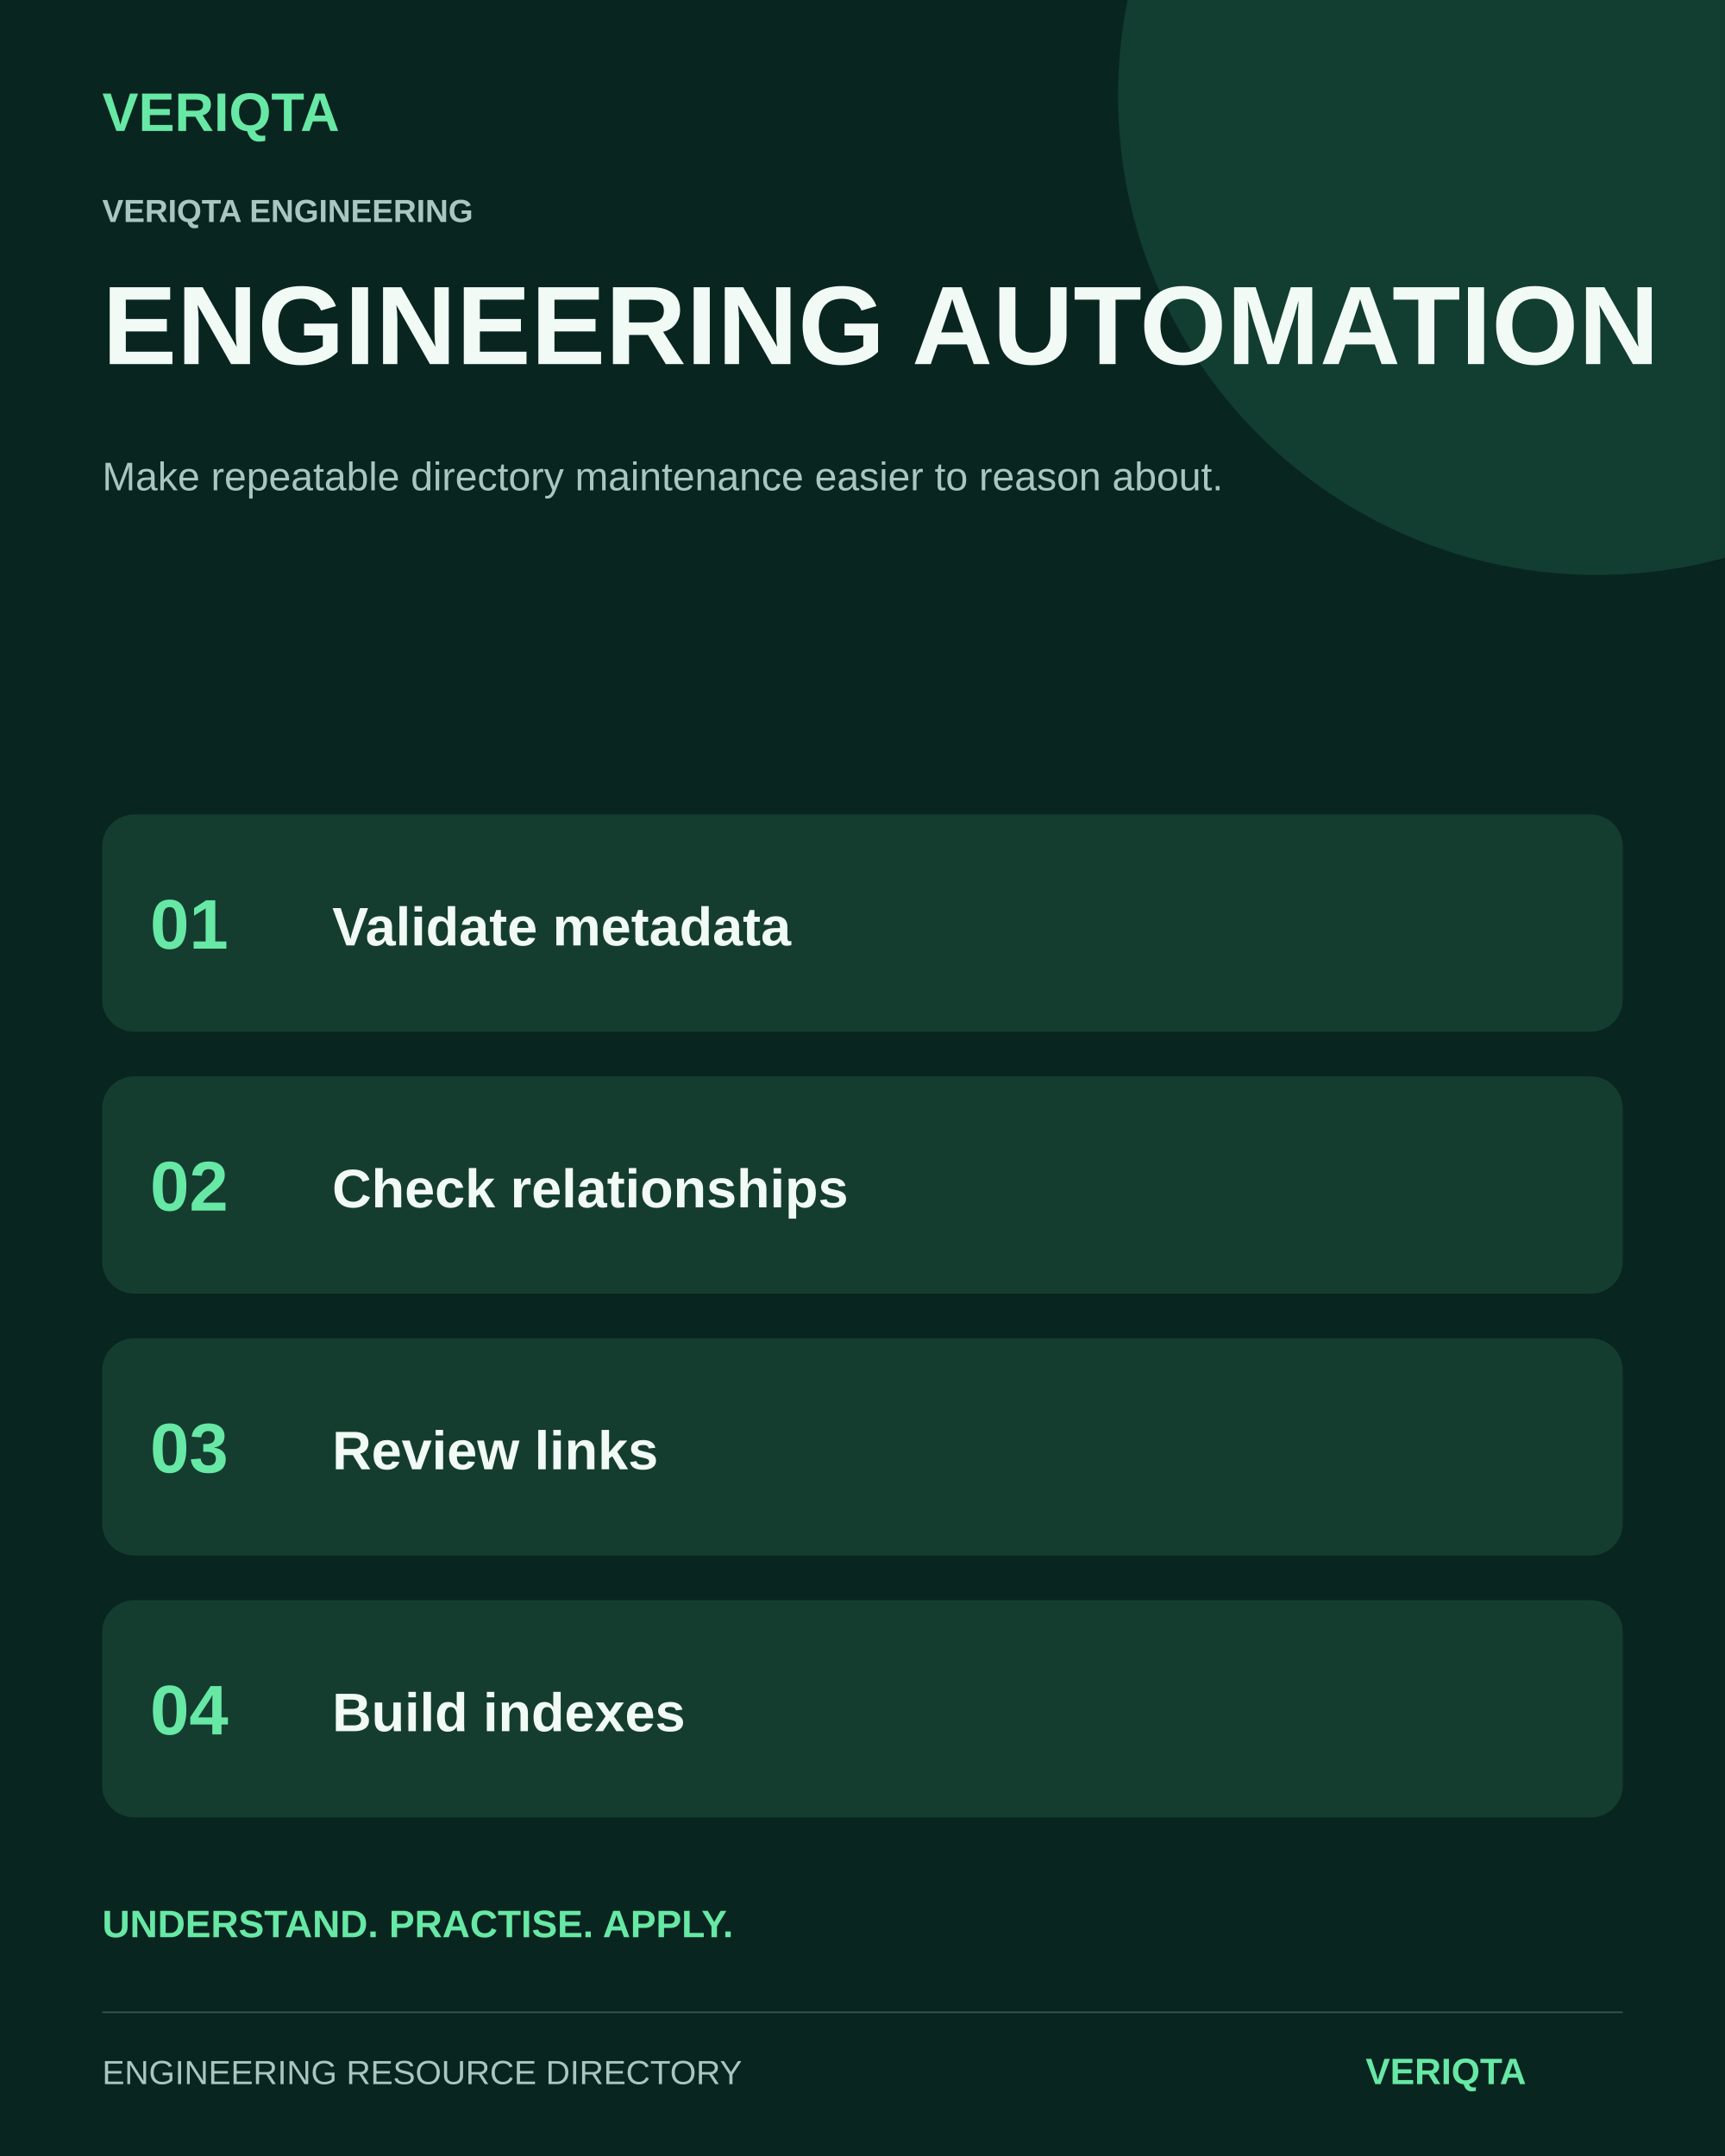
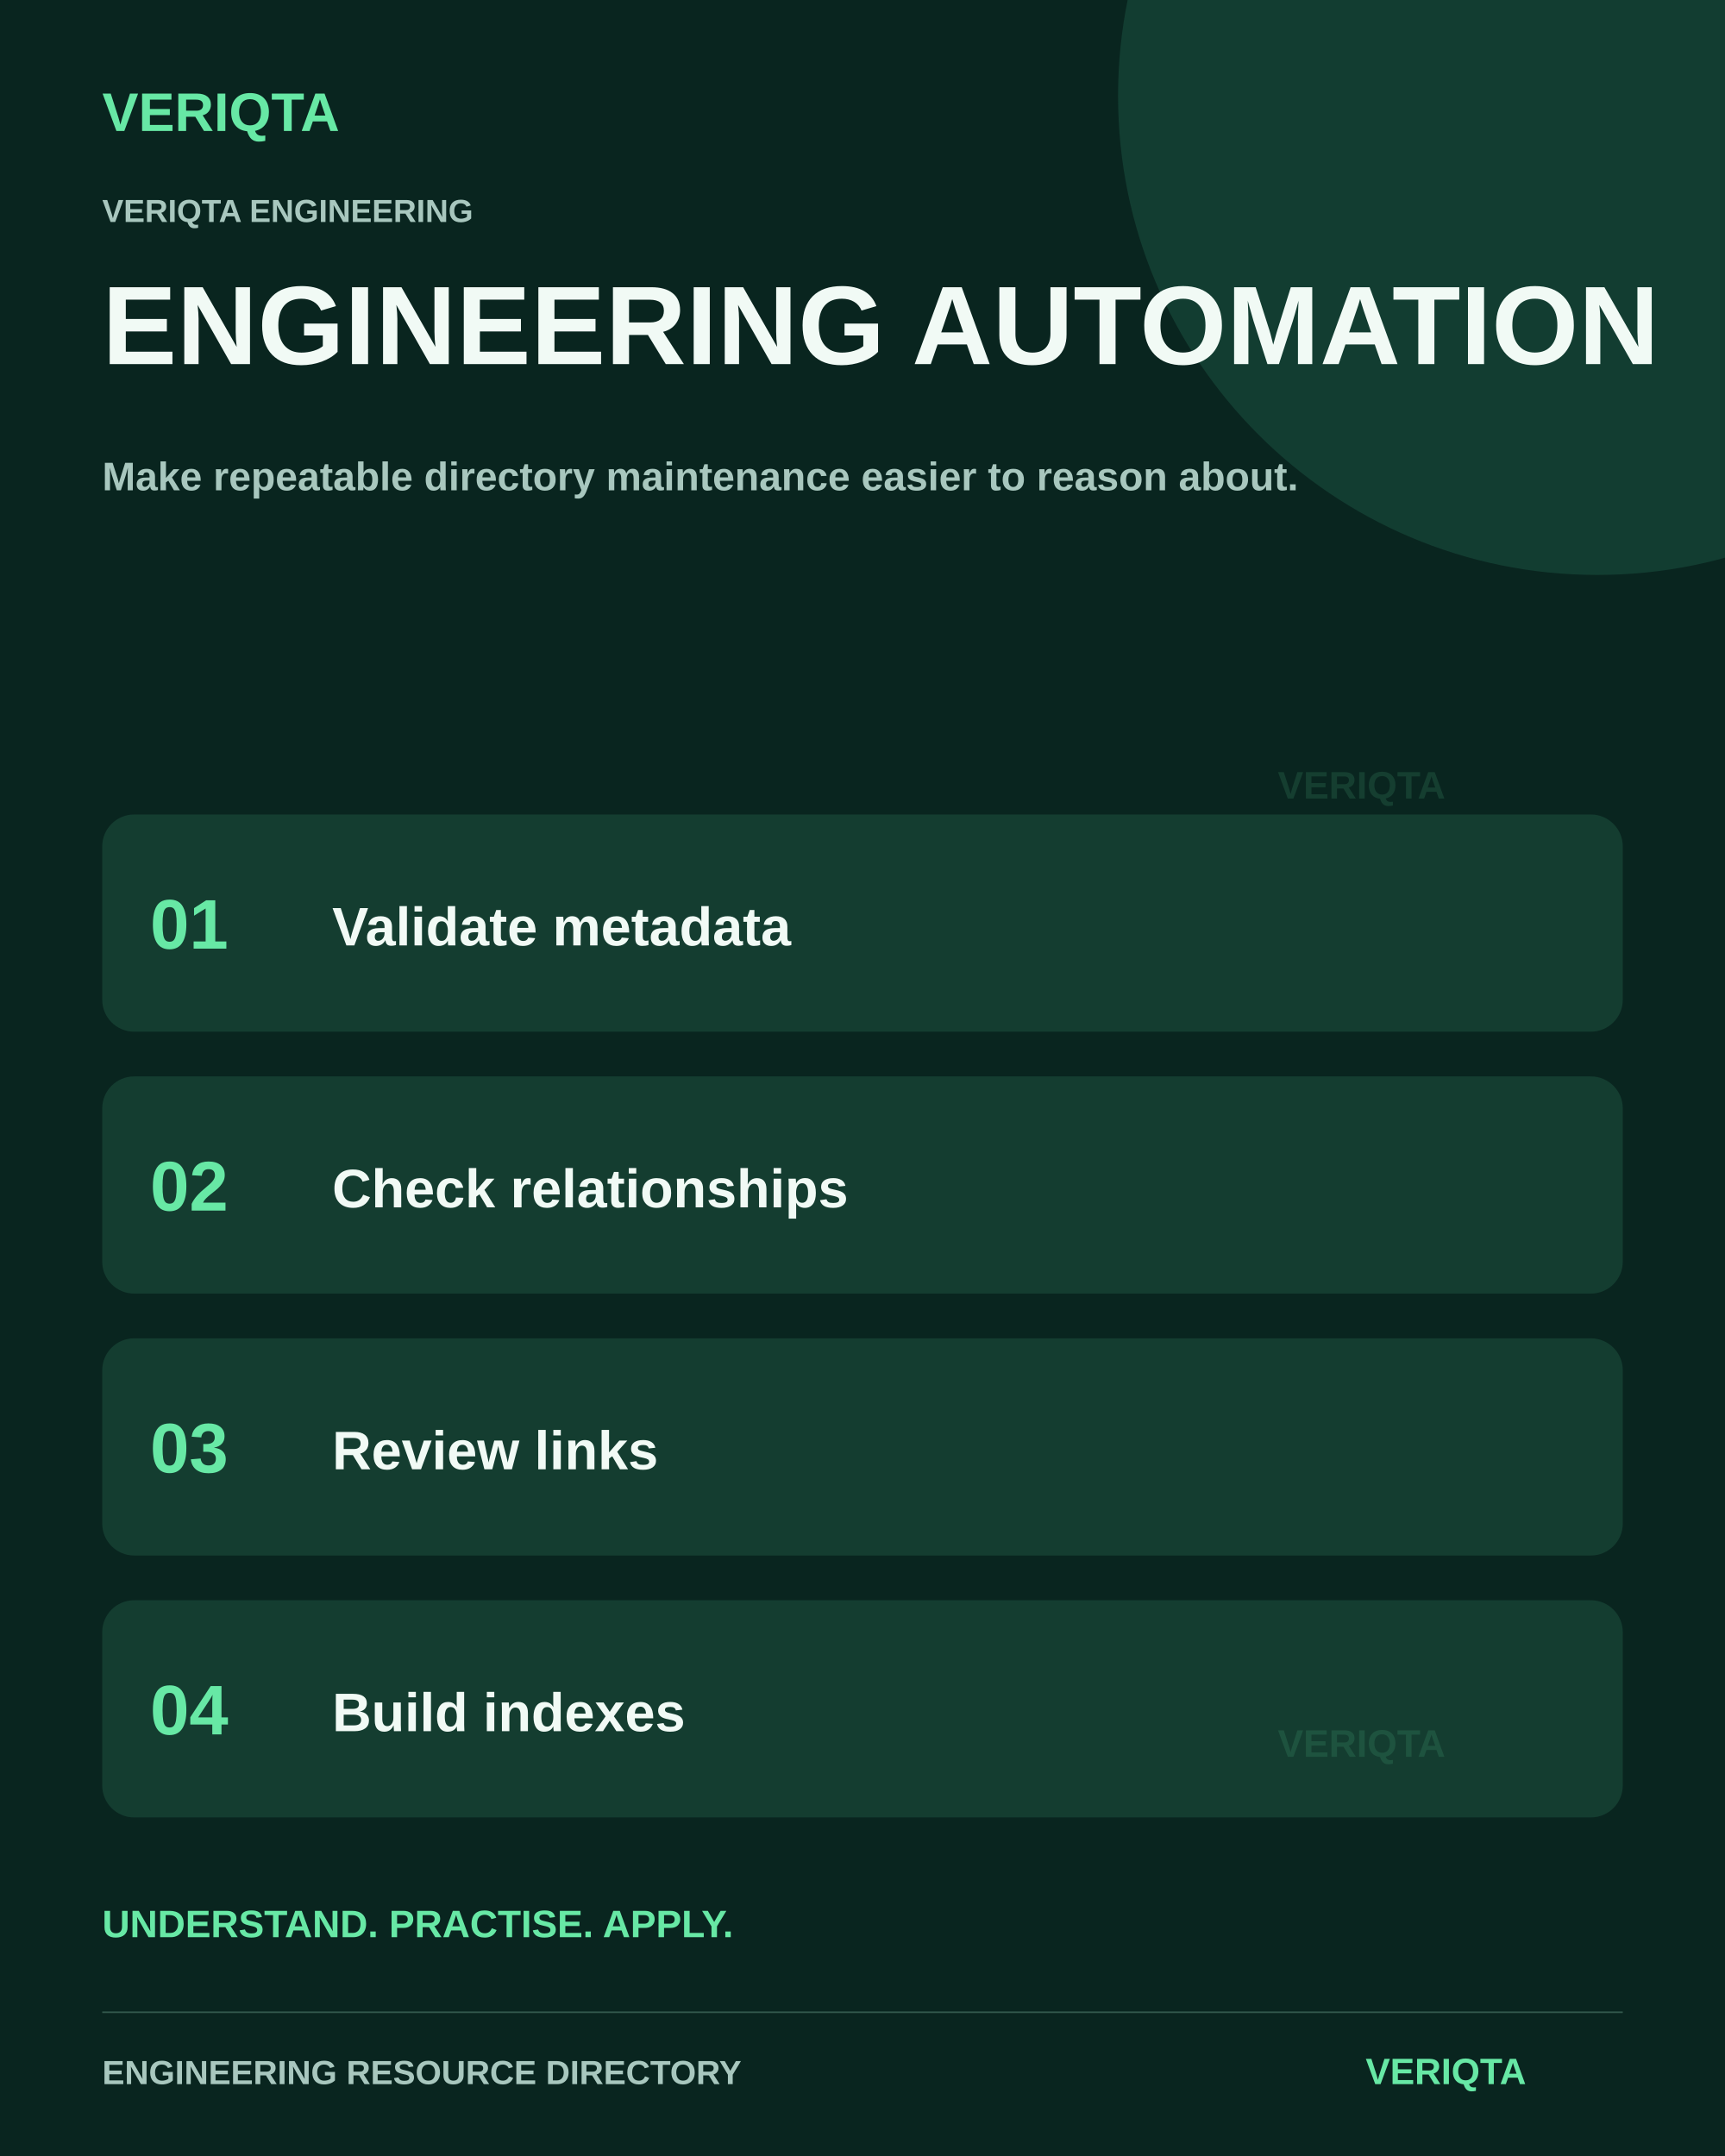
<svg xmlns="http://www.w3.org/2000/svg" width="1080" height="1350" viewBox="0 0 1080 1350">
  <rect x="0" y="0" width="1080" height="1350" rx="0" fill="#09251F" />
  <circle cx="1000" cy="60" r="300" fill="#123D31" />
-   <text x="64" y="82" font-family="Arial, Nimbus Sans, sans-serif" font-size="34" font-weight="bold" fill="#67E8A5">VERIQTA</text>
-   <text x="64" y="139" font-family="Arial, Nimbus Sans, sans-serif" font-size="20" font-weight="bold" fill="#A8C7BE">VERIQTA ENGINEERING</text>
-   <text x="64" y="228" font-family="Arial, Nimbus Sans, sans-serif" font-size="70" font-weight="bold" fill="#F1FAF5">ENGINEERING AUTOMATION</text>
-   <text x="64" y="307" font-family="Arial, Nimbus Sans, sans-serif" font-size="25" font-weight="normal" fill="#A8C7BE">Make repeatable directory maintenance easier to reason about.</text>
+   <text x="64" y="82" font-family="Arial" font-size="34" font-weight="bold" fill="#67E8A5">VERIQTA</text>
+   <text x="64" y="139" font-family="Arial" font-size="20" font-weight="bold" fill="#A8C7BE">VERIQTA ENGINEERING</text>
+   <text x="64" y="228" font-family="Arial" font-size="70" font-weight="bold" fill="#F1FAF5">ENGINEERING AUTOMATION</text>
+   <text x="64" y="307" font-family="Arial" font-size="25" font-weight="bold" fill="#A8C7BE">Make repeatable directory maintenance easier to reason about.</text>
  <path d="M64 1260H1016" stroke="#31584B" />
-   <text x="64" y="1305" font-family="Arial, Nimbus Sans, sans-serif" font-size="21" font-weight="normal" fill="#A8C7BE">ENGINEERING RESOURCE DIRECTORY</text>
-   <text x="855" y="1305" font-family="Arial, Nimbus Sans, sans-serif" font-size="23" font-weight="bold" fill="#67E8A5">VERIQTA</text>
+   <text x="64" y="1305" font-family="Arial" font-size="21" font-weight="bold" fill="#A8C7BE">ENGINEERING RESOURCE DIRECTORY</text>
+   <text x="855" y="1305" font-family="Arial" font-size="23" font-weight="bold" fill="#67E8A5">VERIQTA</text>
  <rect x="64" y="510" width="952" height="136" rx="20" fill="#143D30" />
-   <text x="94" y="594" font-family="Arial, Nimbus Sans, sans-serif" font-size="44" font-weight="bold" fill="#67E8A5">01</text>
-   <text x="208" y="592" font-family="Arial, Nimbus Sans, sans-serif" font-size="34" font-weight="bold" fill="#F1FAF5">Validate metadata</text>
+   <text x="94" y="594" font-family="Arial" font-size="44" font-weight="bold" fill="#67E8A5">01</text>
+   <text x="208" y="592" font-family="Arial" font-size="34" font-weight="bold" fill="#F1FAF5">Validate metadata</text>
  <rect x="64" y="674" width="952" height="136" rx="20" fill="#143D30" />
-   <text x="94" y="758" font-family="Arial, Nimbus Sans, sans-serif" font-size="44" font-weight="bold" fill="#67E8A5">02</text>
-   <text x="208" y="756" font-family="Arial, Nimbus Sans, sans-serif" font-size="34" font-weight="bold" fill="#F1FAF5">Check relationships</text>
+   <text x="94" y="758" font-family="Arial" font-size="44" font-weight="bold" fill="#67E8A5">02</text>
+   <text x="208" y="756" font-family="Arial" font-size="34" font-weight="bold" fill="#F1FAF5">Check relationships</text>
  <rect x="64" y="838" width="952" height="136" rx="20" fill="#143D30" />
-   <text x="94" y="922" font-family="Arial, Nimbus Sans, sans-serif" font-size="44" font-weight="bold" fill="#67E8A5">03</text>
-   <text x="208" y="920" font-family="Arial, Nimbus Sans, sans-serif" font-size="34" font-weight="bold" fill="#F1FAF5">Review links</text>
+   <text x="94" y="922" font-family="Arial" font-size="44" font-weight="bold" fill="#67E8A5">03</text>
+   <text x="208" y="920" font-family="Arial" font-size="34" font-weight="bold" fill="#F1FAF5">Review links</text>
  <rect x="64" y="1002" width="952" height="136" rx="20" fill="#143D30" />
-   <text x="94" y="1086" font-family="Arial, Nimbus Sans, sans-serif" font-size="44" font-weight="bold" fill="#67E8A5">04</text>
-   <text x="208" y="1084" font-family="Arial, Nimbus Sans, sans-serif" font-size="34" font-weight="bold" fill="#F1FAF5">Build indexes</text>
-   <text x="64" y="1213" font-family="Arial, Nimbus Sans, sans-serif" font-size="24" font-weight="bold" fill="#67E8A5">UNDERSTAND. PRACTISE. APPLY.</text>
+   <text x="94" y="1086" font-family="Arial" font-size="44" font-weight="bold" fill="#67E8A5">04</text>
+   <text x="208" y="1084" font-family="Arial" font-size="34" font-weight="bold" fill="#F1FAF5">Build indexes</text>
+   <text x="64" y="1213" font-family="Arial" font-size="24" font-weight="bold" fill="#67E8A5">UNDERSTAND. PRACTISE. APPLY.</text>
+   <g fill="#67E8A5" opacity="0.13" font-family="Arial" font-weight="bold" font-size="24">
+     <text x="800" y="500">VERIQTA</text>
+     <text x="800" y="1100">VERIQTA</text>
+   </g>
</svg>
